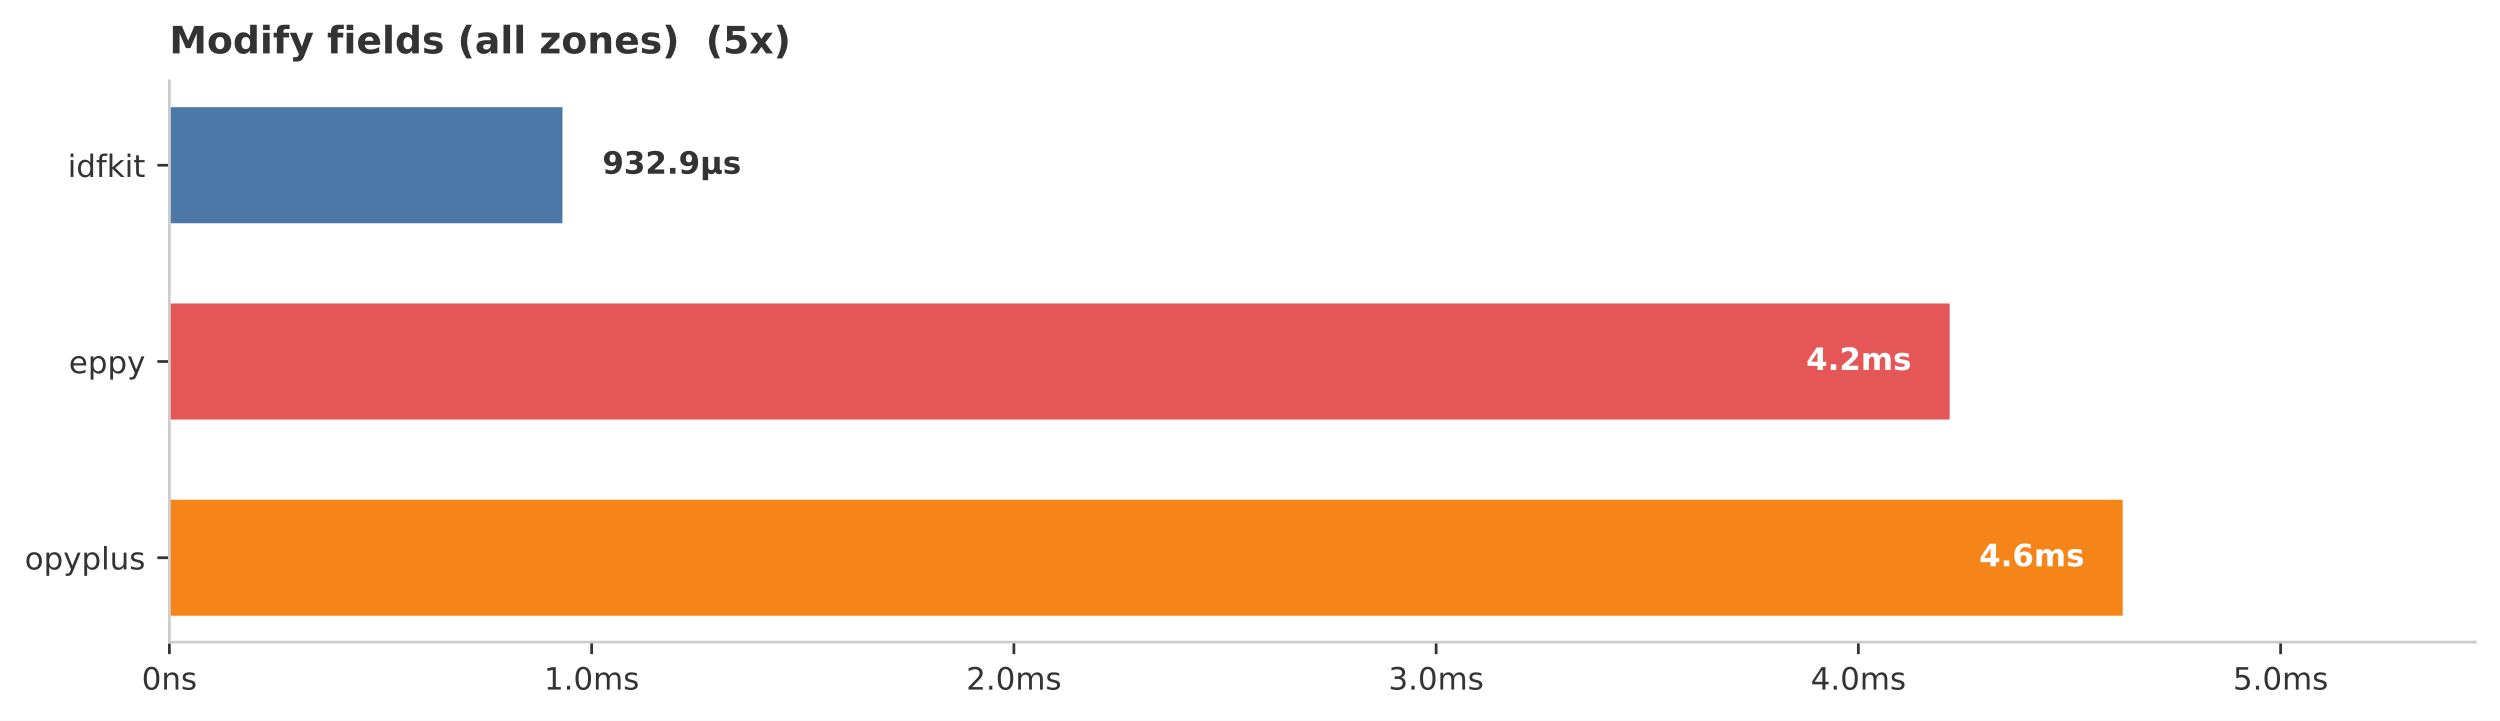
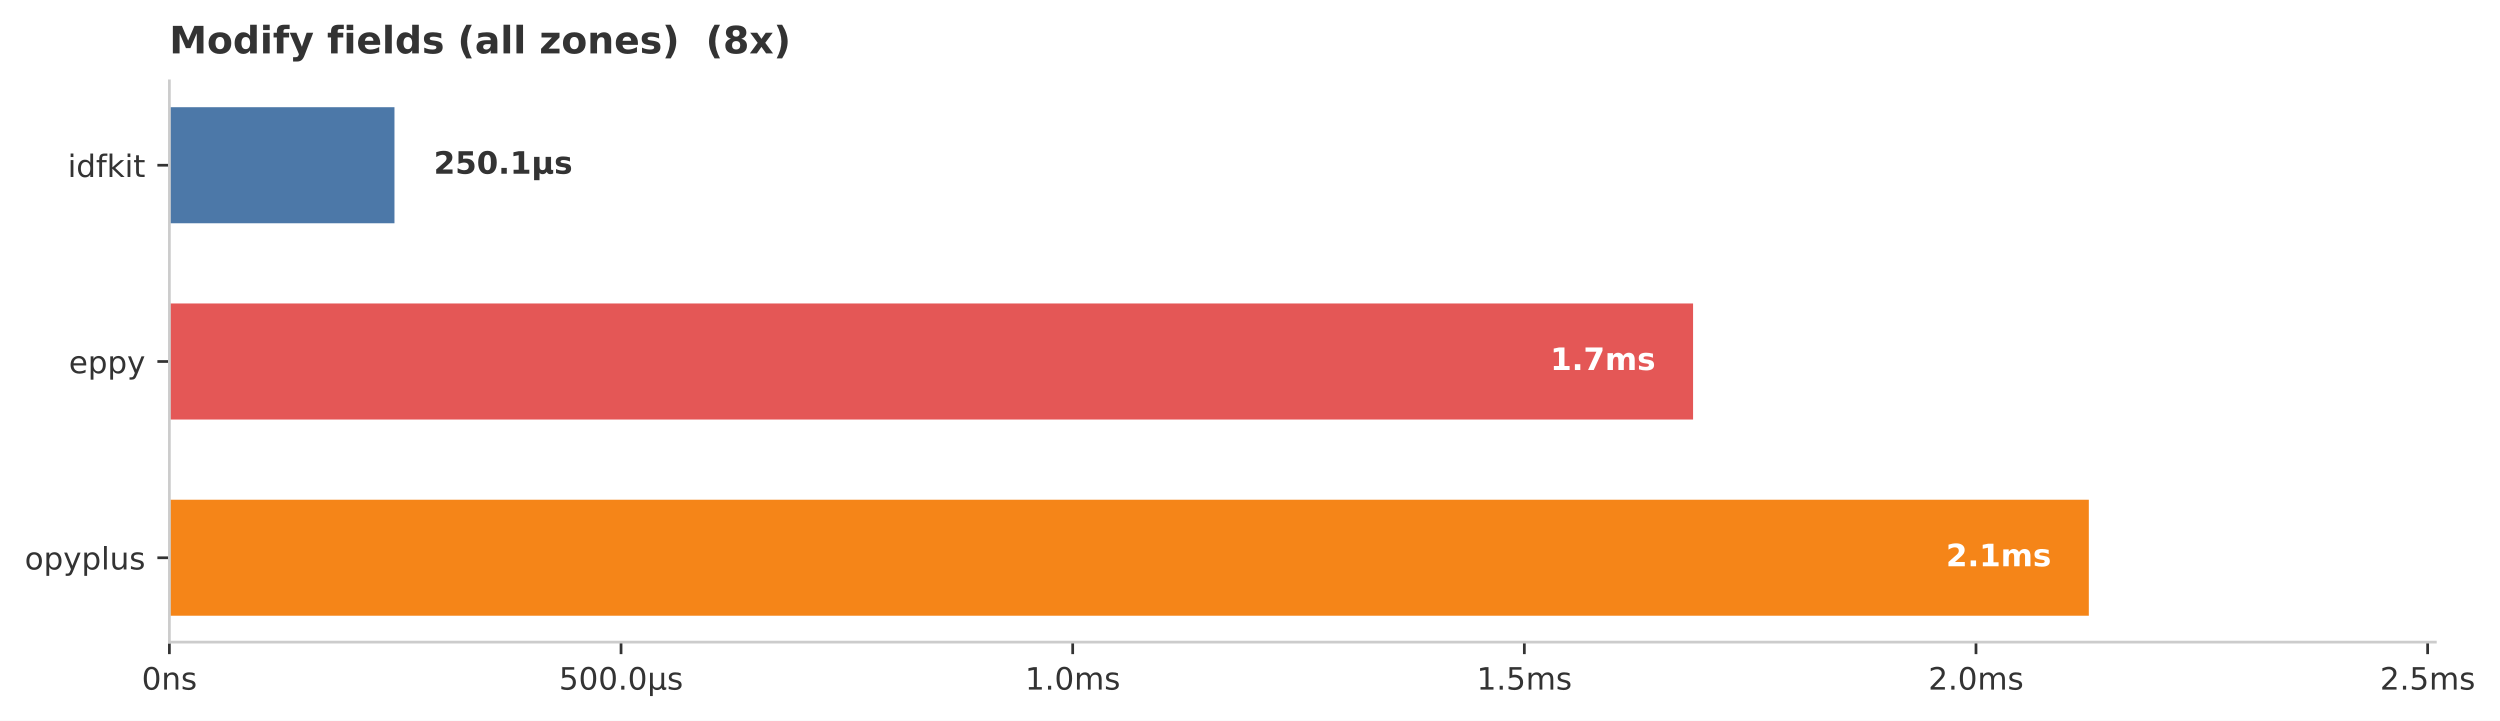
- <svg xmlns="http://www.w3.org/2000/svg" xmlns:xlink="http://www.w3.org/1999/xlink" width="728.4pt" height="210pt" viewBox="0 0 728.4 210" version="1.1">
+ <svg xmlns="http://www.w3.org/2000/svg" xmlns:xlink="http://www.w3.org/1999/xlink" width="728.398pt" height="210pt" viewBox="0 0 728.398 210" version="1.1">
  <defs>
    <style type="text/css">*{stroke-linejoin: round; stroke-linecap: butt}</style>
  </defs>
  <g id="figure_1">
    <g id="patch_1">
-       <path d="M 0 210 L 728.4 210 L 728.4 -0 L 0 -0 z " style="fill: #ffffff" />
+       <path d="M 0 210 L 728.398 210 L 728.398 -0 L 0 -0 z " style="fill: #ffffff" />
    </g>
    <g id="axes_1">
      <g id="patch_2">
-         <path d="M 49.353 187.089 L 721.2 187.089 L 721.2 23.558 L 49.353 23.558 z " style="fill: #ffffff" />
+         <path d="M 49.353 187.089 L 709.56 187.089 L 709.56 23.558 L 49.353 23.558 z " style="fill: #ffffff" />
      </g>
      <g id="patch_3">
-         <path d="M 49.353 30.992 L 164.127 30.992 L 164.127 65.299 L 49.353 65.299 z " clip-path="url(#pea8a0dc1aa)" style="fill: #4c78a8; stroke: #ffffff; stroke-width: 0.5; stroke-linejoin: miter" />
+         <path d="M 49.353 30.992 L 115.182 30.992 L 115.182 65.299 L 49.353 65.299 z " clip-path="url(#pf01cc82cda)" style="fill: #4c78a8; stroke: #ffffff; stroke-width: 0.5; stroke-linejoin: miter" />
      </g>
      <g id="patch_4">
-         <path d="M 49.353 88.17 L 568.304 88.17 L 568.304 122.477 L 49.353 122.477 z " clip-path="url(#pea8a0dc1aa)" style="fill: #e45756; stroke: #ffffff; stroke-width: 0.5; stroke-linejoin: miter" />
+         <path d="M 49.353 88.17 L 493.543 88.17 L 493.543 122.477 L 49.353 122.477 z " clip-path="url(#pf01cc82cda)" style="fill: #e45756; stroke: #ffffff; stroke-width: 0.5; stroke-linejoin: miter" />
      </g>
      <g id="patch_5">
-         <path d="M 49.353 145.349 L 618.715 145.349 L 618.715 179.656 L 49.353 179.656 z " clip-path="url(#pea8a0dc1aa)" style="fill: #f58518; stroke: #ffffff; stroke-width: 0.5; stroke-linejoin: miter" />
+         <path d="M 49.353 145.349 L 608.851 145.349 L 608.851 179.656 L 49.353 179.656 z " clip-path="url(#pf01cc82cda)" style="fill: #f58518; stroke: #ffffff; stroke-width: 0.5; stroke-linejoin: miter" />
      </g>
      <g id="matplotlib.axis_1">
        <g id="xtick_1">
          <g id="line2d_1">
            <defs>
-               <path id="m5fbaac1d3a" d="M 0 0 L 0 3.5 " style="stroke: #333333; stroke-width: 0.8" />
+               <path id="mb7162e9f88" d="M 0 0 L 0 3.5 " style="stroke: #333333; stroke-width: 0.8" />
            </defs>
            <g>
-               <use xlink:href="#m5fbaac1d3a" x="49.353" y="187.089" style="fill: #333333; stroke: #333333; stroke-width: 0.8" />
+               <use xlink:href="#mb7162e9f88" x="49.353" y="187.089" style="fill: #333333; stroke: #333333; stroke-width: 0.8" />
            </g>
          </g>
          <g id="text_1">
            <g style="fill: #333333" transform="translate(41.29422 200.9278) scale(0.09 -0.09)">
              <defs>
                <path id="DejaVuSans-30" d="M 2034 4250 Q 1547 4250 1301 3770 Q 1056 3291 1056 2328 Q 1056 1369 1301 889 Q 1547 409 2034 409 Q 2525 409 2770 889 Q 3016 1369 3016 2328 Q 3016 3291 2770 3770 Q 2525 4250 2034 4250 z M 2034 4750 Q 2819 4750 3233 4129 Q 3647 3509 3647 2328 Q 3647 1150 3233 529 Q 2819 -91 2034 -91 Q 1250 -91 836 529 Q 422 1150 422 2328 Q 422 3509 836 4129 Q 1250 4750 2034 4750 z " transform="scale(0.015625)" />
                <path id="DejaVuSans-6e" d="M 3513 2113 L 3513 0 L 2938 0 L 2938 2094 Q 2938 2591 2744 2837 Q 2550 3084 2163 3084 Q 1697 3084 1428 2787 Q 1159 2491 1159 1978 L 1159 0 L 581 0 L 581 3500 L 1159 3500 L 1159 2956 Q 1366 3272 1645 3428 Q 1925 3584 2291 3584 Q 2894 3584 3203 3211 Q 3513 2838 3513 2113 z " transform="scale(0.015625)" />
                <path id="DejaVuSans-73" d="M 2834 3397 L 2834 2853 Q 2591 2978 2328 3040 Q 2066 3103 1784 3103 Q 1356 3103 1142 2972 Q 928 2841 928 2578 Q 928 2378 1081 2264 Q 1234 2150 1697 2047 L 1894 2003 Q 2506 1872 2764 1633 Q 3022 1394 3022 966 Q 3022 478 2636 193 Q 2250 -91 1575 -91 Q 1294 -91 989 -36 Q 684 19 347 128 L 347 722 Q 666 556 975 473 Q 1284 391 1588 391 Q 1994 391 2212 530 Q 2431 669 2431 922 Q 2431 1156 2273 1281 Q 2116 1406 1581 1522 L 1381 1569 Q 847 1681 609 1914 Q 372 2147 372 2553 Q 372 3047 722 3315 Q 1072 3584 1716 3584 Q 2034 3584 2315 3537 Q 2597 3491 2834 3397 z " transform="scale(0.015625)" />
              </defs>
              <use xlink:href="#DejaVuSans-30" />
              <use xlink:href="#DejaVuSans-6e" transform="translate(63.62305 0)" />
              <use xlink:href="#DejaVuSans-73" transform="translate(127.002 0)" />
            </g>
          </g>
        </g>
        <g id="xtick_2">
          <g id="line2d_2">
            <g>
-               <use xlink:href="#m5fbaac1d3a" x="172.379" y="187.089" style="fill: #333333; stroke: #333333; stroke-width: 0.8" />
+               <use xlink:href="#mb7162e9f88" x="180.946" y="187.089" style="fill: #333333; stroke: #333333; stroke-width: 0.8" />
            </g>
          </g>
          <g id="text_2">
-             <g style="fill: #333333" transform="translate(158.4949 200.9278) scale(0.09 -0.09)">
+             <g style="fill: #333333" transform="translate(162.8556 200.9278) scale(0.09 -0.09)">
+               <defs>
+                 <path id="DejaVuSans-35" d="M 691 4666 L 3169 4666 L 3169 4134 L 1269 4134 L 1269 2991 Q 1406 3038 1543 3061 Q 1681 3084 1819 3084 Q 2600 3084 3056 2656 Q 3513 2228 3513 1497 Q 3513 744 3044 326 Q 2575 -91 1722 -91 Q 1428 -91 1123 -41 Q 819 9 494 109 L 494 744 Q 775 591 1075 516 Q 1375 441 1709 441 Q 2250 441 2565 725 Q 2881 1009 2881 1497 Q 2881 1984 2565 2268 Q 2250 2553 1709 2553 Q 1456 2553 1204 2497 Q 953 2441 691 2322 L 691 4666 z " transform="scale(0.015625)" />
+                 <path id="DejaVuSans-2e" d="M 684 794 L 1344 794 L 1344 0 L 684 0 L 684 794 z " transform="scale(0.015625)" />
+                 <path id="DejaVuSans-b5" d="M 544 -1331 L 544 3500 L 1119 3500 L 1119 1325 Q 1119 872 1334 640 Q 1550 409 1972 409 Q 2434 409 2667 671 Q 2900 934 2900 1459 L 2900 3500 L 3475 3500 L 3475 806 Q 3475 619 3529 530 Q 3584 441 3700 441 Q 3728 441 3778 458 Q 3828 475 3916 513 L 3916 50 Q 3788 -22 3673 -56 Q 3559 -91 3450 -91 Q 3234 -91 3106 31 Q 2978 153 2931 403 Q 2775 156 2548 32 Q 2322 -91 2016 -91 Q 1697 -91 1473 31 Q 1250 153 1119 397 L 1119 -1331 L 544 -1331 z " transform="scale(0.015625)" />
+               </defs>
+               <use xlink:href="#DejaVuSans-35" />
+               <use xlink:href="#DejaVuSans-30" transform="translate(63.62305 0)" />
+               <use xlink:href="#DejaVuSans-30" transform="translate(127.2461 0)" />
+               <use xlink:href="#DejaVuSans-2e" transform="translate(190.8691 0)" />
+               <use xlink:href="#DejaVuSans-30" transform="translate(222.6562 0)" />
+               <use xlink:href="#DejaVuSans-b5" transform="translate(286.2793 0)" />
+               <use xlink:href="#DejaVuSans-73" transform="translate(349.9023 0)" />
+             </g>
+           </g>
+         </g>
+         <g id="xtick_3">
+           <g id="line2d_3">
+             <g>
+               <use xlink:href="#mb7162e9f88" x="312.538" y="187.089" style="fill: #333333; stroke: #333333; stroke-width: 0.8" />
+             </g>
+           </g>
+           <g id="text_3">
+             <g style="fill: #333333" transform="translate(298.6539 200.9278) scale(0.09 -0.09)">
              <defs>
                <path id="DejaVuSans-31" d="M 794 531 L 1825 531 L 1825 4091 L 703 3866 L 703 4441 L 1819 4666 L 2450 4666 L 2450 531 L 3481 531 L 3481 0 L 794 0 L 794 531 z " transform="scale(0.015625)" />
-                 <path id="DejaVuSans-2e" d="M 684 794 L 1344 794 L 1344 0 L 684 0 L 684 794 z " transform="scale(0.015625)" />
                <path id="DejaVuSans-6d" d="M 3328 2828 Q 3544 3216 3844 3400 Q 4144 3584 4550 3584 Q 5097 3584 5394 3201 Q 5691 2819 5691 2113 L 5691 0 L 5113 0 L 5113 2094 Q 5113 2597 4934 2840 Q 4756 3084 4391 3084 Q 3944 3084 3684 2787 Q 3425 2491 3425 1978 L 3425 0 L 2847 0 L 2847 2094 Q 2847 2600 2669 2842 Q 2491 3084 2119 3084 Q 1678 3084 1418 2786 Q 1159 2488 1159 1978 L 1159 0 L 581 0 L 581 3500 L 1159 3500 L 1159 2956 Q 1356 3278 1631 3431 Q 1906 3584 2284 3584 Q 2666 3584 2933 3390 Q 3200 3197 3328 2828 z " transform="scale(0.015625)" />
              </defs>
              <use xlink:href="#DejaVuSans-31" />
              <use xlink:href="#DejaVuSans-2e" transform="translate(63.62305 0)" />
              <use xlink:href="#DejaVuSans-30" transform="translate(95.41016 0)" />
              <use xlink:href="#DejaVuSans-6d" transform="translate(159.0332 0)" />
              <use xlink:href="#DejaVuSans-73" transform="translate(256.4453 0)" />
            </g>
          </g>
        </g>
-         <g id="xtick_3">
-           <g id="line2d_3">
-             <g>
-               <use xlink:href="#m5fbaac1d3a" x="295.404" y="187.089" style="fill: #333333; stroke: #333333; stroke-width: 0.8" />
-             </g>
-           </g>
-           <g id="text_3">
-             <g style="fill: #333333" transform="translate(281.5202 200.9278) scale(0.09 -0.09)">
+         <g id="xtick_4">
+           <g id="line2d_4">
+             <g>
+               <use xlink:href="#mb7162e9f88" x="444.13" y="187.089" style="fill: #333333; stroke: #333333; stroke-width: 0.8" />
+             </g>
+           </g>
+           <g id="text_4">
+             <g style="fill: #333333" transform="translate(430.2461 200.9278) scale(0.09 -0.09)">
+               <use xlink:href="#DejaVuSans-31" />
+               <use xlink:href="#DejaVuSans-2e" transform="translate(63.62305 0)" />
+               <use xlink:href="#DejaVuSans-35" transform="translate(95.41016 0)" />
+               <use xlink:href="#DejaVuSans-6d" transform="translate(159.0332 0)" />
+               <use xlink:href="#DejaVuSans-73" transform="translate(256.4453 0)" />
+             </g>
+           </g>
+         </g>
+         <g id="xtick_5">
+           <g id="line2d_5">
+             <g>
+               <use xlink:href="#mb7162e9f88" x="575.722" y="187.089" style="fill: #333333; stroke: #333333; stroke-width: 0.8" />
+             </g>
+           </g>
+           <g id="text_5">
+             <g style="fill: #333333" transform="translate(561.8383 200.9278) scale(0.09 -0.09)">
              <defs>
                <path id="DejaVuSans-32" d="M 1228 531 L 3431 531 L 3431 0 L 469 0 L 469 531 Q 828 903 1448 1529 Q 2069 2156 2228 2338 Q 2531 2678 2651 2914 Q 2772 3150 2772 3378 Q 2772 3750 2511 3984 Q 2250 4219 1831 4219 Q 1534 4219 1204 4116 Q 875 4013 500 3803 L 500 4441 Q 881 4594 1212 4672 Q 1544 4750 1819 4750 Q 2544 4750 2975 4387 Q 3406 4025 3406 3419 Q 3406 3131 3298 2873 Q 3191 2616 2906 2266 Q 2828 2175 2409 1742 Q 1991 1309 1228 531 z " transform="scale(0.015625)" />
              </defs>
              <use xlink:href="#DejaVuSans-32" />
              <use xlink:href="#DejaVuSans-2e" transform="translate(63.62305 0)" />
              <use xlink:href="#DejaVuSans-30" transform="translate(95.41016 0)" />
              <use xlink:href="#DejaVuSans-6d" transform="translate(159.0332 0)" />
              <use xlink:href="#DejaVuSans-73" transform="translate(256.4453 0)" />
            </g>
          </g>
        </g>
-         <g id="xtick_4">
-           <g id="line2d_4">
-             <g>
-               <use xlink:href="#m5fbaac1d3a" x="418.429" y="187.089" style="fill: #333333; stroke: #333333; stroke-width: 0.8" />
-             </g>
-           </g>
-           <g id="text_4">
-             <g style="fill: #333333" transform="translate(404.5456 200.9278) scale(0.09 -0.09)">
-               <defs>
-                 <path id="DejaVuSans-33" d="M 2597 2516 Q 3050 2419 3304 2112 Q 3559 1806 3559 1356 Q 3559 666 3084 287 Q 2609 -91 1734 -91 Q 1441 -91 1130 -33 Q 819 25 488 141 L 488 750 Q 750 597 1062 519 Q 1375 441 1716 441 Q 2309 441 2620 675 Q 2931 909 2931 1356 Q 2931 1769 2642 2001 Q 2353 2234 1838 2234 L 1294 2234 L 1294 2753 L 1863 2753 Q 2328 2753 2575 2939 Q 2822 3125 2822 3475 Q 2822 3834 2567 4026 Q 2313 4219 1838 4219 Q 1578 4219 1281 4162 Q 984 4106 628 3988 L 628 4550 Q 988 4650 1302 4700 Q 1616 4750 1894 4750 Q 2613 4750 3031 4423 Q 3450 4097 3450 3541 Q 3450 3153 3228 2886 Q 3006 2619 2597 2516 z " transform="scale(0.015625)" />
-               </defs>
-               <use xlink:href="#DejaVuSans-33" />
-               <use xlink:href="#DejaVuSans-2e" transform="translate(63.62305 0)" />
-               <use xlink:href="#DejaVuSans-30" transform="translate(95.41016 0)" />
-               <use xlink:href="#DejaVuSans-6d" transform="translate(159.0332 0)" />
-               <use xlink:href="#DejaVuSans-73" transform="translate(256.4453 0)" />
-             </g>
-           </g>
-         </g>
-         <g id="xtick_5">
-           <g id="line2d_5">
-             <g>
-               <use xlink:href="#m5fbaac1d3a" x="541.455" y="187.089" style="fill: #333333; stroke: #333333; stroke-width: 0.8" />
-             </g>
-           </g>
-           <g id="text_5">
-             <g style="fill: #333333" transform="translate(527.5709 200.9278) scale(0.09 -0.09)">
-               <defs>
-                 <path id="DejaVuSans-34" d="M 2419 4116 L 825 1625 L 2419 1625 L 2419 4116 z M 2253 4666 L 3047 4666 L 3047 1625 L 3713 1625 L 3713 1100 L 3047 1100 L 3047 0 L 2419 0 L 2419 1100 L 313 1100 L 313 1709 L 2253 4666 z " transform="scale(0.015625)" />
-               </defs>
-               <use xlink:href="#DejaVuSans-34" />
-               <use xlink:href="#DejaVuSans-2e" transform="translate(63.62305 0)" />
-               <use xlink:href="#DejaVuSans-30" transform="translate(95.41016 0)" />
-               <use xlink:href="#DejaVuSans-6d" transform="translate(159.0332 0)" />
-               <use xlink:href="#DejaVuSans-73" transform="translate(256.4453 0)" />
-             </g>
-           </g>
-         </g>
        <g id="xtick_6">
          <g id="line2d_6">
            <g>
-               <use xlink:href="#m5fbaac1d3a" x="664.48" y="187.089" style="fill: #333333; stroke: #333333; stroke-width: 0.8" />
+               <use xlink:href="#mb7162e9f88" x="707.314" y="187.089" style="fill: #333333; stroke: #333333; stroke-width: 0.8" />
            </g>
          </g>
          <g id="text_6">
-             <g style="fill: #333333" transform="translate(650.5963 200.9278) scale(0.09 -0.09)">
-               <defs>
-                 <path id="DejaVuSans-35" d="M 691 4666 L 3169 4666 L 3169 4134 L 1269 4134 L 1269 2991 Q 1406 3038 1543 3061 Q 1681 3084 1819 3084 Q 2600 3084 3056 2656 Q 3513 2228 3513 1497 Q 3513 744 3044 326 Q 2575 -91 1722 -91 Q 1428 -91 1123 -41 Q 819 9 494 109 L 494 744 Q 775 591 1075 516 Q 1375 441 1709 441 Q 2250 441 2565 725 Q 2881 1009 2881 1497 Q 2881 1984 2565 2268 Q 2250 2553 1709 2553 Q 1456 2553 1204 2497 Q 953 2441 691 2322 L 691 4666 z " transform="scale(0.015625)" />
-               </defs>
-               <use xlink:href="#DejaVuSans-35" />
+             <g style="fill: #333333" transform="translate(693.4305 200.9278) scale(0.09 -0.09)">
+               <use xlink:href="#DejaVuSans-32" />
              <use xlink:href="#DejaVuSans-2e" transform="translate(63.62305 0)" />
-               <use xlink:href="#DejaVuSans-30" transform="translate(95.41016 0)" />
+               <use xlink:href="#DejaVuSans-35" transform="translate(95.41016 0)" />
              <use xlink:href="#DejaVuSans-6d" transform="translate(159.0332 0)" />
              <use xlink:href="#DejaVuSans-73" transform="translate(256.4453 0)" />
            </g>
          </g>
        </g>
      </g>
      <g id="matplotlib.axis_2">
        <g id="ytick_1">
          <g id="line2d_7">
            <defs>
-               <path id="m4300788dfe" d="M 0 0 L -3.5 0 " style="stroke: #333333; stroke-width: 0.8" />
+               <path id="m614a142fe1" d="M 0 0 L -3.5 0 " style="stroke: #333333; stroke-width: 0.8" />
            </defs>
            <g>
-               <use xlink:href="#m4300788dfe" x="49.353" y="48.145" style="fill: #333333; stroke: #333333; stroke-width: 0.8" />
+               <use xlink:href="#m614a142fe1" x="49.353" y="48.145" style="fill: #333333; stroke: #333333; stroke-width: 0.8" />
            </g>
          </g>
          <g id="text_7">
            <g style="fill: #333333" transform="translate(19.73109 51.5644) scale(0.09 -0.09)">
              <defs>
                <path id="DejaVuSans-69" d="M 603 3500 L 1178 3500 L 1178 0 L 603 0 L 603 3500 z M 603 4863 L 1178 4863 L 1178 4134 L 603 4134 L 603 4863 z " transform="scale(0.015625)" />
                <path id="DejaVuSans-64" d="M 2906 2969 L 2906 4863 L 3481 4863 L 3481 0 L 2906 0 L 2906 525 Q 2725 213 2448 61 Q 2172 -91 1784 -91 Q 1150 -91 751 415 Q 353 922 353 1747 Q 353 2572 751 3078 Q 1150 3584 1784 3584 Q 2172 3584 2448 3432 Q 2725 3281 2906 2969 z M 947 1747 Q 947 1113 1208 752 Q 1469 391 1925 391 Q 2381 391 2643 752 Q 2906 1113 2906 1747 Q 2906 2381 2643 2742 Q 2381 3103 1925 3103 Q 1469 3103 1208 2742 Q 947 2381 947 1747 z " transform="scale(0.015625)" />
                <path id="DejaVuSans-66" d="M 2375 4863 L 2375 4384 L 1825 4384 Q 1516 4384 1395 4259 Q 1275 4134 1275 3809 L 1275 3500 L 2222 3500 L 2222 3053 L 1275 3053 L 1275 0 L 697 0 L 697 3053 L 147 3053 L 147 3500 L 697 3500 L 697 3744 Q 697 4328 969 4595 Q 1241 4863 1831 4863 L 2375 4863 z " transform="scale(0.015625)" />
                <path id="DejaVuSans-6b" d="M 581 4863 L 1159 4863 L 1159 1991 L 2875 3500 L 3609 3500 L 1753 1863 L 3688 0 L 2938 0 L 1159 1709 L 1159 0 L 581 0 L 581 4863 z " transform="scale(0.015625)" />
                <path id="DejaVuSans-74" d="M 1172 4494 L 1172 3500 L 2356 3500 L 2356 3053 L 1172 3053 L 1172 1153 Q 1172 725 1289 603 Q 1406 481 1766 481 L 2356 481 L 2356 0 L 1766 0 Q 1100 0 847 248 Q 594 497 594 1153 L 594 3053 L 172 3053 L 172 3500 L 594 3500 L 594 4494 L 1172 4494 z " transform="scale(0.015625)" />
              </defs>
              <use xlink:href="#DejaVuSans-69" />
              <use xlink:href="#DejaVuSans-64" transform="translate(27.7832 0)" />
              <use xlink:href="#DejaVuSans-66" transform="translate(91.25977 0)" />
              <use xlink:href="#DejaVuSans-6b" transform="translate(126.4648 0)" />
              <use xlink:href="#DejaVuSans-69" transform="translate(184.375 0)" />
              <use xlink:href="#DejaVuSans-74" transform="translate(212.1582 0)" />
            </g>
          </g>
        </g>
        <g id="ytick_2">
          <g id="line2d_8">
            <g>
-               <use xlink:href="#m4300788dfe" x="49.353" y="105.324" style="fill: #333333; stroke: #333333; stroke-width: 0.8" />
+               <use xlink:href="#m614a142fe1" x="49.353" y="105.324" style="fill: #333333; stroke: #333333; stroke-width: 0.8" />
            </g>
          </g>
          <g id="text_8">
            <g style="fill: #333333" transform="translate(20.06156 108.743) scale(0.09 -0.09)">
              <defs>
                <path id="DejaVuSans-65" d="M 3597 1894 L 3597 1613 L 953 1613 Q 991 1019 1311 708 Q 1631 397 2203 397 Q 2534 397 2845 478 Q 3156 559 3463 722 L 3463 178 Q 3153 47 2828 -22 Q 2503 -91 2169 -91 Q 1331 -91 842 396 Q 353 884 353 1716 Q 353 2575 817 3079 Q 1281 3584 2069 3584 Q 2775 3584 3186 3129 Q 3597 2675 3597 1894 z M 3022 2063 Q 3016 2534 2758 2815 Q 2500 3097 2075 3097 Q 1594 3097 1305 2825 Q 1016 2553 972 2059 L 3022 2063 z " transform="scale(0.015625)" />
                <path id="DejaVuSans-70" d="M 1159 525 L 1159 -1331 L 581 -1331 L 581 3500 L 1159 3500 L 1159 2969 Q 1341 3281 1617 3432 Q 1894 3584 2278 3584 Q 2916 3584 3314 3078 Q 3713 2572 3713 1747 Q 3713 922 3314 415 Q 2916 -91 2278 -91 Q 1894 -91 1617 61 Q 1341 213 1159 525 z M 3116 1747 Q 3116 2381 2855 2742 Q 2594 3103 2138 3103 Q 1681 3103 1420 2742 Q 1159 2381 1159 1747 Q 1159 1113 1420 752 Q 1681 391 2138 391 Q 2594 391 2855 752 Q 3116 1113 3116 1747 z " transform="scale(0.015625)" />
                <path id="DejaVuSans-79" d="M 2059 -325 Q 1816 -950 1584 -1140 Q 1353 -1331 966 -1331 L 506 -1331 L 506 -850 L 844 -850 Q 1081 -850 1212 -737 Q 1344 -625 1503 -206 L 1606 56 L 191 3500 L 800 3500 L 1894 763 L 2988 3500 L 3597 3500 L 2059 -325 z " transform="scale(0.015625)" />
              </defs>
              <use xlink:href="#DejaVuSans-65" />
              <use xlink:href="#DejaVuSans-70" transform="translate(61.52344 0)" />
              <use xlink:href="#DejaVuSans-70" transform="translate(125 0)" />
              <use xlink:href="#DejaVuSans-79" transform="translate(188.4766 0)" />
            </g>
          </g>
        </g>
        <g id="ytick_3">
          <g id="line2d_9">
            <g>
-               <use xlink:href="#m4300788dfe" x="49.353" y="162.502" style="fill: #333333; stroke: #333333; stroke-width: 0.8" />
+               <use xlink:href="#m614a142fe1" x="49.353" y="162.502" style="fill: #333333; stroke: #333333; stroke-width: 0.8" />
            </g>
          </g>
          <g id="text_9">
            <g style="fill: #333333" transform="translate(7.2 165.9217) scale(0.09 -0.09)">
              <defs>
                <path id="DejaVuSans-6f" d="M 1959 3097 Q 1497 3097 1228 2736 Q 959 2375 959 1747 Q 959 1119 1226 758 Q 1494 397 1959 397 Q 2419 397 2687 759 Q 2956 1122 2956 1747 Q 2956 2369 2687 2733 Q 2419 3097 1959 3097 z M 1959 3584 Q 2709 3584 3137 3096 Q 3566 2609 3566 1747 Q 3566 888 3137 398 Q 2709 -91 1959 -91 Q 1206 -91 779 398 Q 353 888 353 1747 Q 353 2609 779 3096 Q 1206 3584 1959 3584 z " transform="scale(0.015625)" />
                <path id="DejaVuSans-6c" d="M 603 4863 L 1178 4863 L 1178 0 L 603 0 L 603 4863 z " transform="scale(0.015625)" />
                <path id="DejaVuSans-75" d="M 544 1381 L 544 3500 L 1119 3500 L 1119 1403 Q 1119 906 1312 657 Q 1506 409 1894 409 Q 2359 409 2629 706 Q 2900 1003 2900 1516 L 2900 3500 L 3475 3500 L 3475 0 L 2900 0 L 2900 538 Q 2691 219 2414 64 Q 2138 -91 1772 -91 Q 1169 -91 856 284 Q 544 659 544 1381 z M 1991 3584 L 1991 3584 z " transform="scale(0.015625)" />
              </defs>
              <use xlink:href="#DejaVuSans-6f" />
              <use xlink:href="#DejaVuSans-70" transform="translate(61.18164 0)" />
              <use xlink:href="#DejaVuSans-79" transform="translate(124.6582 0)" />
              <use xlink:href="#DejaVuSans-70" transform="translate(183.8379 0)" />
              <use xlink:href="#DejaVuSans-6c" transform="translate(247.3145 0)" />
              <use xlink:href="#DejaVuSans-75" transform="translate(275.0977 0)" />
              <use xlink:href="#DejaVuSans-73" transform="translate(338.4766 0)" />
            </g>
          </g>
        </g>
      </g>
      <g id="patch_6">
        <path d="M 49.353 187.089 L 49.353 23.558 " style="fill: none; stroke: #cccccc; stroke-width: 0.8; stroke-linejoin: miter; stroke-linecap: square" />
      </g>
      <g id="patch_7">
-         <path d="M 49.353 187.089 L 721.2 187.089 " style="fill: none; stroke: #cccccc; stroke-width: 0.8; stroke-linejoin: miter; stroke-linecap: square" />
+         <path d="M 49.353 187.089 L 709.56 187.089 " style="fill: none; stroke: #cccccc; stroke-width: 0.8; stroke-linejoin: miter; stroke-linecap: square" />
      </g>
      <g id="text_10">
-         <g style="fill: #333333" transform="translate(175.5138 50.61869) scale(0.09 -0.09)">
+         <g style="fill: #333333" transform="translate(126.3724 50.61869) scale(0.09 -0.09)">
          <defs>
-             <path id="DejaVuSans-Bold-39" d="M 641 103 L 641 966 Q 928 831 1190 764 Q 1453 697 1709 697 Q 2247 697 2547 995 Q 2847 1294 2900 1881 Q 2688 1725 2447 1647 Q 2206 1569 1925 1569 Q 1209 1569 770 1986 Q 331 2403 331 3084 Q 331 3838 820 4291 Q 1309 4744 2131 4744 Q 3044 4744 3544 4128 Q 4044 3513 4044 2388 Q 4044 1231 3459 570 Q 2875 -91 1856 -91 Q 1528 -91 1228 -42 Q 928 6 641 103 z M 2125 2350 Q 2441 2350 2600 2554 Q 2759 2759 2759 3169 Q 2759 3575 2600 3781 Q 2441 3988 2125 3988 Q 1809 3988 1650 3781 Q 1491 3575 1491 3169 Q 1491 2759 1650 2554 Q 1809 2350 2125 2350 z " transform="scale(0.015625)" />
-             <path id="DejaVuSans-Bold-33" d="M 2981 2516 Q 3453 2394 3698 2092 Q 3944 1791 3944 1325 Q 3944 631 3412 270 Q 2881 -91 1863 -91 Q 1503 -91 1142 -33 Q 781 25 428 141 L 428 1069 Q 766 900 1098 814 Q 1431 728 1753 728 Q 2231 728 2486 893 Q 2741 1059 2741 1369 Q 2741 1688 2480 1852 Q 2219 2016 1709 2016 L 1228 2016 L 1228 2791 L 1734 2791 Q 2188 2791 2409 2933 Q 2631 3075 2631 3366 Q 2631 3634 2415 3781 Q 2200 3928 1806 3928 Q 1516 3928 1219 3862 Q 922 3797 628 3669 L 628 4550 Q 984 4650 1334 4700 Q 1684 4750 2022 4750 Q 2931 4750 3382 4451 Q 3834 4153 3834 3553 Q 3834 3144 3618 2883 Q 3403 2622 2981 2516 z " transform="scale(0.015625)" />
            <path id="DejaVuSans-Bold-32" d="M 1844 884 L 3897 884 L 3897 0 L 506 0 L 506 884 L 2209 2388 Q 2438 2594 2547 2791 Q 2656 2988 2656 3200 Q 2656 3528 2436 3728 Q 2216 3928 1850 3928 Q 1569 3928 1234 3808 Q 900 3688 519 3450 L 519 4475 Q 925 4609 1322 4679 Q 1719 4750 2100 4750 Q 2938 4750 3402 4381 Q 3866 4013 3866 3353 Q 3866 2972 3669 2642 Q 3472 2313 2841 1759 L 1844 884 z " transform="scale(0.015625)" />
+             <path id="DejaVuSans-Bold-35" d="M 678 4666 L 3669 4666 L 3669 3781 L 1638 3781 L 1638 3059 Q 1775 3097 1914 3117 Q 2053 3138 2203 3138 Q 3056 3138 3531 2711 Q 4006 2284 4006 1522 Q 4006 766 3489 337 Q 2972 -91 2053 -91 Q 1656 -91 1267 -14 Q 878 63 494 219 L 494 1166 Q 875 947 1217 837 Q 1559 728 1863 728 Q 2300 728 2551 942 Q 2803 1156 2803 1522 Q 2803 1891 2551 2103 Q 2300 2316 1863 2316 Q 1603 2316 1309 2248 Q 1016 2181 678 2041 L 678 4666 z " transform="scale(0.015625)" />
+             <path id="DejaVuSans-Bold-30" d="M 2944 2338 Q 2944 3213 2780 3570 Q 2616 3928 2228 3928 Q 1841 3928 1675 3570 Q 1509 3213 1509 2338 Q 1509 1453 1675 1090 Q 1841 728 2228 728 Q 2613 728 2778 1090 Q 2944 1453 2944 2338 z M 4147 2328 Q 4147 1169 3647 539 Q 3147 -91 2228 -91 Q 1306 -91 806 539 Q 306 1169 306 2328 Q 306 3491 806 4120 Q 1306 4750 2228 4750 Q 3147 4750 3647 4120 Q 4147 3491 4147 2328 z " transform="scale(0.015625)" />
            <path id="DejaVuSans-Bold-2e" d="M 653 1209 L 1778 1209 L 1778 0 L 653 0 L 653 1209 z " transform="scale(0.015625)" />
+             <path id="DejaVuSans-Bold-31" d="M 750 831 L 1813 831 L 1813 3847 L 722 3622 L 722 4441 L 1806 4666 L 2950 4666 L 2950 831 L 4013 831 L 4013 0 L 750 0 L 750 831 z " transform="scale(0.015625)" />
            <path id="DejaVuSans-Bold-b5" d="M 544 -1338 L 544 3500 L 1672 3500 L 1672 1466 Q 1672 1103 1828 926 Q 1984 750 2303 750 Q 2625 750 2781 926 Q 2938 1103 2938 1466 L 2938 3500 L 4063 3500 L 4063 1159 Q 4063 938 4114 850 Q 4166 763 4288 763 Q 4344 763 4395 778 Q 4447 794 4506 831 L 4506 50 Q 4341 -22 4195 -56 Q 4050 -91 3909 -91 Q 3631 -91 3454 26 Q 3278 144 3169 403 Q 3022 156 2811 32 Q 2600 -91 2322 -91 Q 2091 -91 1928 -17 Q 1766 56 1672 206 L 1672 -1338 L 544 -1338 z " transform="scale(0.015625)" />
            <path id="DejaVuSans-Bold-73" d="M 3272 3391 L 3272 2541 Q 2913 2691 2578 2766 Q 2244 2841 1947 2841 Q 1628 2841 1473 2761 Q 1319 2681 1319 2516 Q 1319 2381 1436 2309 Q 1553 2238 1856 2203 L 2053 2175 Q 2913 2066 3209 1816 Q 3506 1566 3506 1031 Q 3506 472 3093 190 Q 2681 -91 1863 -91 Q 1516 -91 1145 -36 Q 775 19 384 128 L 384 978 Q 719 816 1070 734 Q 1422 653 1784 653 Q 2113 653 2278 743 Q 2444 834 2444 1013 Q 2444 1163 2330 1236 Q 2216 1309 1875 1350 L 1678 1375 Q 931 1469 631 1722 Q 331 1975 331 2491 Q 331 3047 712 3315 Q 1094 3584 1881 3584 Q 2191 3584 2531 3537 Q 2872 3491 3272 3391 z " transform="scale(0.015625)" />
          </defs>
-           <use xlink:href="#DejaVuSans-Bold-39" />
-           <use xlink:href="#DejaVuSans-Bold-33" transform="translate(69.58008 0)" />
-           <use xlink:href="#DejaVuSans-Bold-32" transform="translate(139.1602 0)" />
+           <use xlink:href="#DejaVuSans-Bold-32" />
+           <use xlink:href="#DejaVuSans-Bold-35" transform="translate(69.58008 0)" />
+           <use xlink:href="#DejaVuSans-Bold-30" transform="translate(139.1602 0)" />
          <use xlink:href="#DejaVuSans-Bold-2e" transform="translate(208.7402 0)" />
-           <use xlink:href="#DejaVuSans-Bold-39" transform="translate(246.7285 0)" />
+           <use xlink:href="#DejaVuSans-Bold-31" transform="translate(246.7285 0)" />
          <use xlink:href="#DejaVuSans-Bold-b5" transform="translate(316.3086 0)" />
          <use xlink:href="#DejaVuSans-Bold-73" transform="translate(389.8926 0)" />
        </g>
      </g>
      <g id="text_11">
-         <g style="fill: #ffffff" transform="translate(526.2398 107.8072) scale(0.09 -0.09)">
+         <g style="fill: #ffffff" transform="translate(451.6756 107.8072) scale(0.09 -0.09)">
          <defs>
-             <path id="DejaVuSans-Bold-34" d="M 2356 3675 L 1038 1722 L 2356 1722 L 2356 3675 z M 2156 4666 L 3494 4666 L 3494 1722 L 4159 1722 L 4159 850 L 3494 850 L 3494 0 L 2356 0 L 2356 850 L 288 850 L 288 1881 L 2156 4666 z " transform="scale(0.015625)" />
+             <path id="DejaVuSans-Bold-37" d="M 428 4666 L 3944 4666 L 3944 3988 L 2125 0 L 953 0 L 2675 3781 L 428 3781 L 428 4666 z " transform="scale(0.015625)" />
            <path id="DejaVuSans-Bold-6d" d="M 3781 2919 Q 3994 3244 4286 3414 Q 4578 3584 4928 3584 Q 5531 3584 5847 3212 Q 6163 2841 6163 2131 L 6163 0 L 5038 0 L 5038 1825 Q 5041 1866 5042 1909 Q 5044 1953 5044 2034 Q 5044 2406 4934 2573 Q 4825 2741 4581 2741 Q 4263 2741 4089 2478 Q 3916 2216 3909 1719 L 3909 0 L 2784 0 L 2784 1825 Q 2784 2406 2684 2573 Q 2584 2741 2328 2741 Q 2006 2741 1831 2477 Q 1656 2213 1656 1722 L 1656 0 L 531 0 L 531 3500 L 1656 3500 L 1656 2988 Q 1863 3284 2130 3434 Q 2397 3584 2719 3584 Q 3081 3584 3359 3409 Q 3638 3234 3781 2919 z " transform="scale(0.015625)" />
          </defs>
-           <use xlink:href="#DejaVuSans-Bold-34" />
+           <use xlink:href="#DejaVuSans-Bold-31" />
          <use xlink:href="#DejaVuSans-Bold-2e" transform="translate(69.58008 0)" />
-           <use xlink:href="#DejaVuSans-Bold-32" transform="translate(107.5684 0)" />
+           <use xlink:href="#DejaVuSans-Bold-37" transform="translate(107.5684 0)" />
          <use xlink:href="#DejaVuSans-Bold-6d" transform="translate(177.1484 0)" />
          <use xlink:href="#DejaVuSans-Bold-73" transform="translate(281.3477 0)" />
        </g>
      </g>
      <g id="text_12">
-         <g style="fill: #ffffff" transform="translate(576.65 164.9858) scale(0.09 -0.09)">
-           <defs>
-             <path id="DejaVuSans-Bold-36" d="M 2316 2303 Q 2000 2303 1842 2098 Q 1684 1894 1684 1484 Q 1684 1075 1842 870 Q 2000 666 2316 666 Q 2634 666 2792 870 Q 2950 1075 2950 1484 Q 2950 1894 2792 2098 Q 2634 2303 2316 2303 z M 3803 4544 L 3803 3681 Q 3506 3822 3243 3889 Q 2981 3956 2731 3956 Q 2194 3956 1894 3657 Q 1594 3359 1544 2772 Q 1750 2925 1990 3001 Q 2231 3078 2516 3078 Q 3231 3078 3670 2659 Q 4109 2241 4109 1563 Q 4109 813 3618 361 Q 3128 -91 2303 -91 Q 1394 -91 895 523 Q 397 1138 397 2266 Q 397 3422 980 4083 Q 1563 4744 2578 4744 Q 2900 4744 3203 4694 Q 3506 4644 3803 4544 z " transform="scale(0.015625)" />
-           </defs>
-           <use xlink:href="#DejaVuSans-Bold-34" />
+         <g style="fill: #ffffff" transform="translate(566.9833 164.9858) scale(0.09 -0.09)">
+           <use xlink:href="#DejaVuSans-Bold-32" />
          <use xlink:href="#DejaVuSans-Bold-2e" transform="translate(69.58008 0)" />
-           <use xlink:href="#DejaVuSans-Bold-36" transform="translate(107.5684 0)" />
+           <use xlink:href="#DejaVuSans-Bold-31" transform="translate(107.5684 0)" />
          <use xlink:href="#DejaVuSans-Bold-6d" transform="translate(177.1484 0)" />
          <use xlink:href="#DejaVuSans-Bold-73" transform="translate(281.3477 0)" />
        </g>
      </g>
      <g id="text_13">
        <g style="fill: #333333" transform="translate(49.35344 15.55828) scale(0.11 -0.11)">
          <defs>
            <path id="DejaVuSans-Bold-4d" d="M 588 4666 L 2119 4666 L 3181 2169 L 4250 4666 L 5778 4666 L 5778 0 L 4641 0 L 4641 3413 L 3566 897 L 2803 897 L 1728 3413 L 1728 0 L 588 0 L 588 4666 z " transform="scale(0.015625)" />
            <path id="DejaVuSans-Bold-6f" d="M 2203 2784 Q 1831 2784 1636 2517 Q 1441 2250 1441 1747 Q 1441 1244 1636 976 Q 1831 709 2203 709 Q 2569 709 2762 976 Q 2956 1244 2956 1747 Q 2956 2250 2762 2517 Q 2569 2784 2203 2784 z M 2203 3584 Q 3106 3584 3614 3096 Q 4122 2609 4122 1747 Q 4122 884 3614 396 Q 3106 -91 2203 -91 Q 1297 -91 786 396 Q 275 884 275 1747 Q 275 2609 786 3096 Q 1297 3584 2203 3584 z " transform="scale(0.015625)" />
            <path id="DejaVuSans-Bold-64" d="M 2919 2988 L 2919 4863 L 4044 4863 L 4044 0 L 2919 0 L 2919 506 Q 2688 197 2409 53 Q 2131 -91 1766 -91 Q 1119 -91 703 423 Q 288 938 288 1747 Q 288 2556 703 3070 Q 1119 3584 1766 3584 Q 2128 3584 2408 3439 Q 2688 3294 2919 2988 z M 2181 722 Q 2541 722 2730 984 Q 2919 1247 2919 1747 Q 2919 2247 2730 2509 Q 2541 2772 2181 2772 Q 1825 2772 1636 2509 Q 1447 2247 1447 1747 Q 1447 1247 1636 984 Q 1825 722 2181 722 z " transform="scale(0.015625)" />
            <path id="DejaVuSans-Bold-69" d="M 538 3500 L 1656 3500 L 1656 0 L 538 0 L 538 3500 z M 538 4863 L 1656 4863 L 1656 3950 L 538 3950 L 538 4863 z " transform="scale(0.015625)" />
            <path id="DejaVuSans-Bold-66" d="M 2841 4863 L 2841 4128 L 2222 4128 Q 1984 4128 1890 4042 Q 1797 3956 1797 3744 L 1797 3500 L 2753 3500 L 2753 2700 L 1797 2700 L 1797 0 L 678 0 L 678 2700 L 122 2700 L 122 3500 L 678 3500 L 678 3744 Q 678 4316 997 4589 Q 1316 4863 1984 4863 L 2841 4863 z " transform="scale(0.015625)" />
            <path id="DejaVuSans-Bold-79" d="M 78 3500 L 1197 3500 L 2138 1125 L 2938 3500 L 4056 3500 L 2584 -331 Q 2363 -916 2067 -1148 Q 1772 -1381 1288 -1381 L 641 -1381 L 641 -647 L 991 -647 Q 1275 -647 1404 -556 Q 1534 -466 1606 -231 L 1638 -134 L 78 3500 z " transform="scale(0.015625)" />
            <path id="DejaVuSans-Bold-20" transform="scale(0.015625)" />
            <path id="DejaVuSans-Bold-65" d="M 4031 1759 L 4031 1441 L 1416 1441 Q 1456 1047 1700 850 Q 1944 653 2381 653 Q 2734 653 3104 758 Q 3475 863 3866 1075 L 3866 213 Q 3469 63 3072 -14 Q 2675 -91 2278 -91 Q 1328 -91 801 392 Q 275 875 275 1747 Q 275 2603 792 3093 Q 1309 3584 2216 3584 Q 3041 3584 3536 3087 Q 4031 2591 4031 1759 z M 2881 2131 Q 2881 2450 2695 2645 Q 2509 2841 2209 2841 Q 1884 2841 1681 2658 Q 1478 2475 1428 2131 L 2881 2131 z " transform="scale(0.015625)" />
            <path id="DejaVuSans-Bold-6c" d="M 538 4863 L 1656 4863 L 1656 0 L 538 0 L 538 4863 z " transform="scale(0.015625)" />
            <path id="DejaVuSans-Bold-28" d="M 2413 -844 L 1484 -844 Q 1006 -72 778 623 Q 550 1319 550 2003 Q 550 2688 779 3389 Q 1009 4091 1484 4856 L 2413 4856 Q 2013 4116 1813 3408 Q 1613 2700 1613 2009 Q 1613 1319 1811 609 Q 2009 -100 2413 -844 z " transform="scale(0.015625)" />
            <path id="DejaVuSans-Bold-61" d="M 2106 1575 Q 1756 1575 1579 1456 Q 1403 1338 1403 1106 Q 1403 894 1545 773 Q 1688 653 1941 653 Q 2256 653 2472 879 Q 2688 1106 2688 1447 L 2688 1575 L 2106 1575 z M 3816 1997 L 3816 0 L 2688 0 L 2688 519 Q 2463 200 2181 54 Q 1900 -91 1497 -91 Q 953 -91 614 226 Q 275 544 275 1050 Q 275 1666 698 1953 Q 1122 2241 2028 2241 L 2688 2241 L 2688 2328 Q 2688 2594 2478 2717 Q 2269 2841 1825 2841 Q 1466 2841 1156 2769 Q 847 2697 581 2553 L 581 3406 Q 941 3494 1303 3539 Q 1666 3584 2028 3584 Q 2975 3584 3395 3211 Q 3816 2838 3816 1997 z " transform="scale(0.015625)" />
            <path id="DejaVuSans-Bold-7a" d="M 366 3500 L 3419 3500 L 3419 2719 L 1575 800 L 3419 800 L 3419 0 L 288 0 L 288 781 L 2131 2700 L 366 2700 L 366 3500 z " transform="scale(0.015625)" />
            <path id="DejaVuSans-Bold-6e" d="M 4056 2131 L 4056 0 L 2931 0 L 2931 347 L 2931 1631 Q 2931 2084 2911 2256 Q 2891 2428 2841 2509 Q 2775 2619 2662 2680 Q 2550 2741 2406 2741 Q 2056 2741 1856 2470 Q 1656 2200 1656 1722 L 1656 0 L 538 0 L 538 3500 L 1656 3500 L 1656 2988 Q 1909 3294 2193 3439 Q 2478 3584 2822 3584 Q 3428 3584 3742 3212 Q 4056 2841 4056 2131 z " transform="scale(0.015625)" />
            <path id="DejaVuSans-Bold-29" d="M 513 -844 Q 913 -100 1113 609 Q 1313 1319 1313 2009 Q 1313 2700 1113 3408 Q 913 4116 513 4856 L 1441 4856 Q 1916 4091 2145 3389 Q 2375 2688 2375 2003 Q 2375 1319 2147 623 Q 1919 -72 1441 -844 L 513 -844 z " transform="scale(0.015625)" />
-             <path id="DejaVuSans-Bold-35" d="M 678 4666 L 3669 4666 L 3669 3781 L 1638 3781 L 1638 3059 Q 1775 3097 1914 3117 Q 2053 3138 2203 3138 Q 3056 3138 3531 2711 Q 4006 2284 4006 1522 Q 4006 766 3489 337 Q 2972 -91 2053 -91 Q 1656 -91 1267 -14 Q 878 63 494 219 L 494 1166 Q 875 947 1217 837 Q 1559 728 1863 728 Q 2300 728 2551 942 Q 2803 1156 2803 1522 Q 2803 1891 2551 2103 Q 2300 2316 1863 2316 Q 1603 2316 1309 2248 Q 1016 2181 678 2041 L 678 4666 z " transform="scale(0.015625)" />
+             <path id="DejaVuSans-Bold-38" d="M 2228 2088 Q 1891 2088 1709 1903 Q 1528 1719 1528 1375 Q 1528 1031 1709 848 Q 1891 666 2228 666 Q 2563 666 2741 848 Q 2919 1031 2919 1375 Q 2919 1722 2741 1905 Q 2563 2088 2228 2088 z M 1350 2484 Q 925 2613 709 2878 Q 494 3144 494 3541 Q 494 4131 934 4440 Q 1375 4750 2228 4750 Q 3075 4750 3515 4442 Q 3956 4134 3956 3541 Q 3956 3144 3739 2878 Q 3522 2613 3097 2484 Q 3572 2353 3814 2058 Q 4056 1763 4056 1313 Q 4056 619 3595 264 Q 3134 -91 2228 -91 Q 1319 -91 855 264 Q 391 619 391 1313 Q 391 1763 633 2058 Q 875 2353 1350 2484 z M 1631 3419 Q 1631 3141 1786 2991 Q 1941 2841 2228 2841 Q 2509 2841 2662 2991 Q 2816 3141 2816 3419 Q 2816 3697 2662 3845 Q 2509 3994 2228 3994 Q 1941 3994 1786 3844 Q 1631 3694 1631 3419 z " transform="scale(0.015625)" />
            <path id="DejaVuSans-Bold-78" d="M 1422 1791 L 159 3500 L 1344 3500 L 2059 2463 L 2784 3500 L 3969 3500 L 2706 1797 L 4031 0 L 2847 0 L 2059 1106 L 1281 0 L 97 0 L 1422 1791 z " transform="scale(0.015625)" />
          </defs>
          <use xlink:href="#DejaVuSans-Bold-4d" />
          <use xlink:href="#DejaVuSans-Bold-6f" transform="translate(99.51172 0)" />
          <use xlink:href="#DejaVuSans-Bold-64" transform="translate(168.2129 0)" />
          <use xlink:href="#DejaVuSans-Bold-69" transform="translate(239.7949 0)" />
          <use xlink:href="#DejaVuSans-Bold-66" transform="translate(274.0723 0)" />
          <use xlink:href="#DejaVuSans-Bold-79" transform="translate(317.5781 0)" />
          <use xlink:href="#DejaVuSans-Bold-20" transform="translate(382.7637 0)" />
          <use xlink:href="#DejaVuSans-Bold-66" transform="translate(417.5781 0)" />
          <use xlink:href="#DejaVuSans-Bold-69" transform="translate(461.084 0)" />
          <use xlink:href="#DejaVuSans-Bold-65" transform="translate(495.3613 0)" />
          <use xlink:href="#DejaVuSans-Bold-6c" transform="translate(563.1836 0)" />
          <use xlink:href="#DejaVuSans-Bold-64" transform="translate(597.4609 0)" />
          <use xlink:href="#DejaVuSans-Bold-73" transform="translate(669.043 0)" />
          <use xlink:href="#DejaVuSans-Bold-20" transform="translate(728.5645 0)" />
          <use xlink:href="#DejaVuSans-Bold-28" transform="translate(763.3789 0)" />
          <use xlink:href="#DejaVuSans-Bold-61" transform="translate(809.082 0)" />
          <use xlink:href="#DejaVuSans-Bold-6c" transform="translate(876.5625 0)" />
          <use xlink:href="#DejaVuSans-Bold-6c" transform="translate(910.8398 0)" />
          <use xlink:href="#DejaVuSans-Bold-20" transform="translate(945.1172 0)" />
          <use xlink:href="#DejaVuSans-Bold-7a" transform="translate(979.9316 0)" />
          <use xlink:href="#DejaVuSans-Bold-6f" transform="translate(1038.135 0)" />
          <use xlink:href="#DejaVuSans-Bold-6e" transform="translate(1106.836 0)" />
          <use xlink:href="#DejaVuSans-Bold-65" transform="translate(1178.027 0)" />
          <use xlink:href="#DejaVuSans-Bold-73" transform="translate(1245.85 0)" />
          <use xlink:href="#DejaVuSans-Bold-29" transform="translate(1305.371 0)" />
          <use xlink:href="#DejaVuSans-Bold-20" transform="translate(1351.074 0)" />
          <use xlink:href="#DejaVuSans-Bold-20" transform="translate(1385.889 0)" />
          <use xlink:href="#DejaVuSans-Bold-28" transform="translate(1420.703 0)" />
-           <use xlink:href="#DejaVuSans-Bold-35" transform="translate(1466.406 0)" />
+           <use xlink:href="#DejaVuSans-Bold-38" transform="translate(1466.406 0)" />
          <use xlink:href="#DejaVuSans-Bold-78" transform="translate(1535.986 0)" />
          <use xlink:href="#DejaVuSans-Bold-29" transform="translate(1600.488 0)" />
        </g>
      </g>
    </g>
  </g>
  <defs>
-     <clipPath id="pea8a0dc1aa">
-       <rect x="49.353" y="23.558" width="671.846" height="163.531" />
+     <clipPath id="pf01cc82cda">
+       <rect x="49.353" y="23.558" width="660.207" height="163.531" />
    </clipPath>
  </defs>
</svg>
